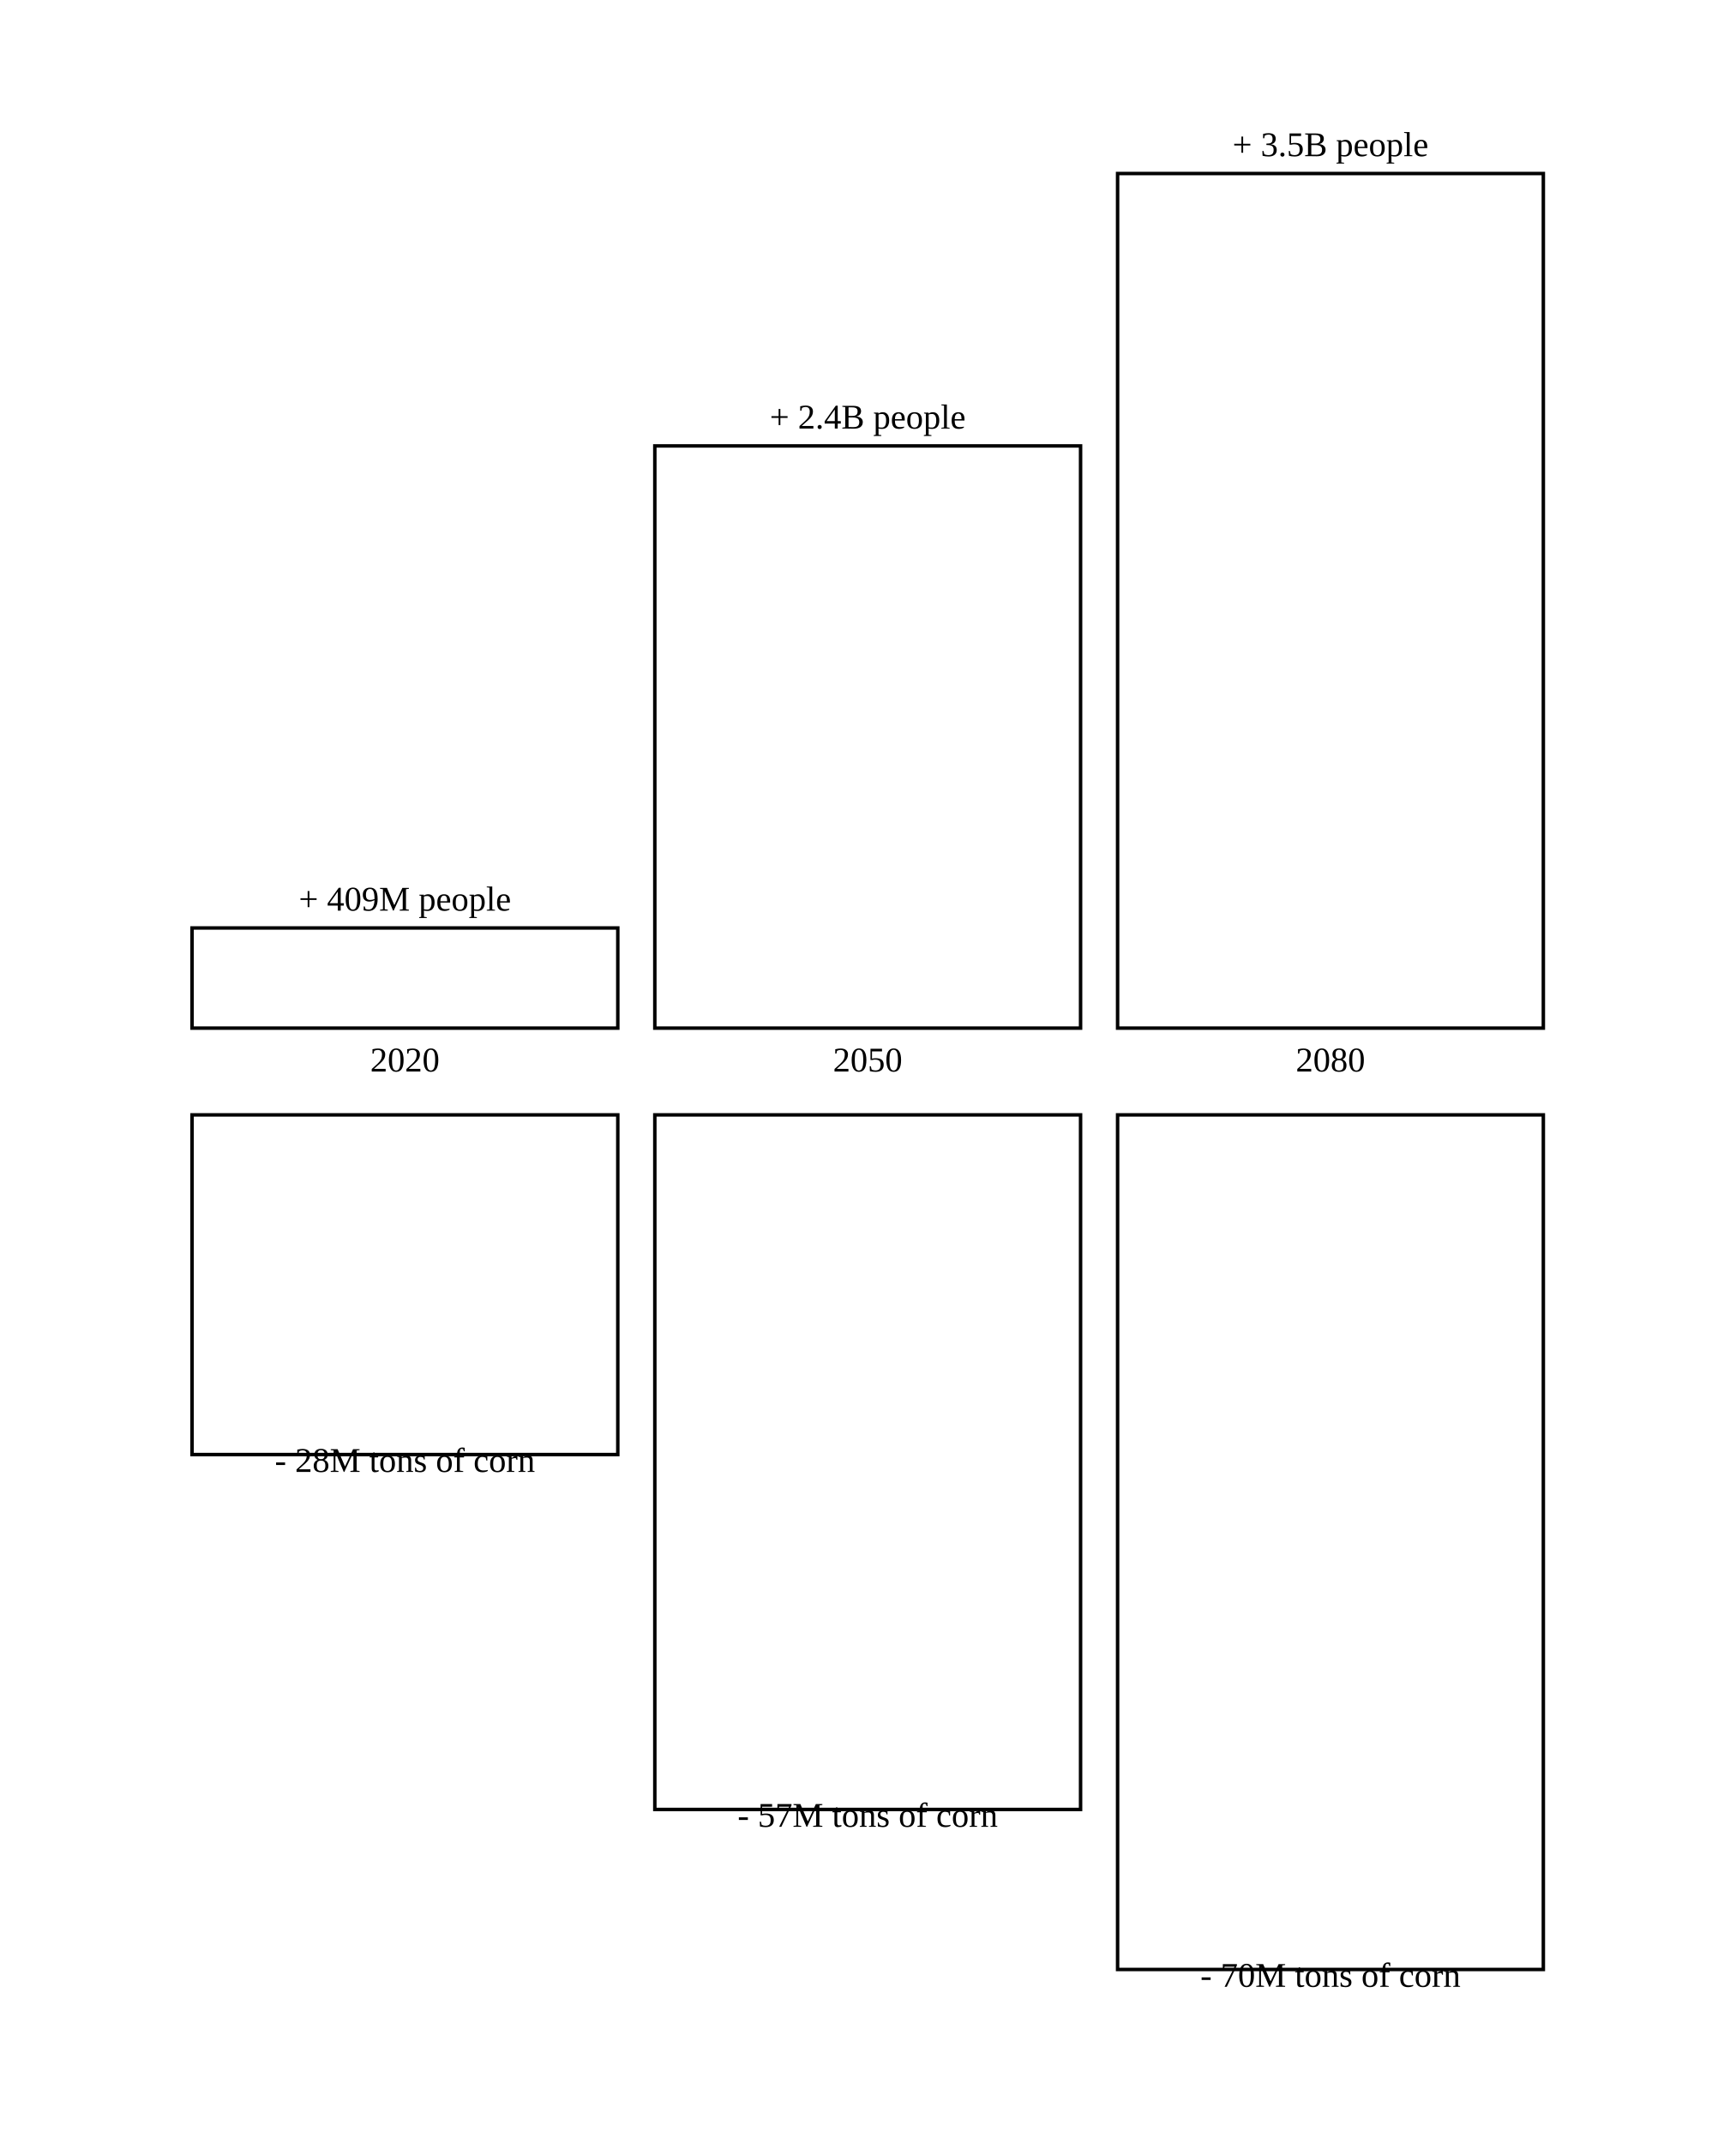
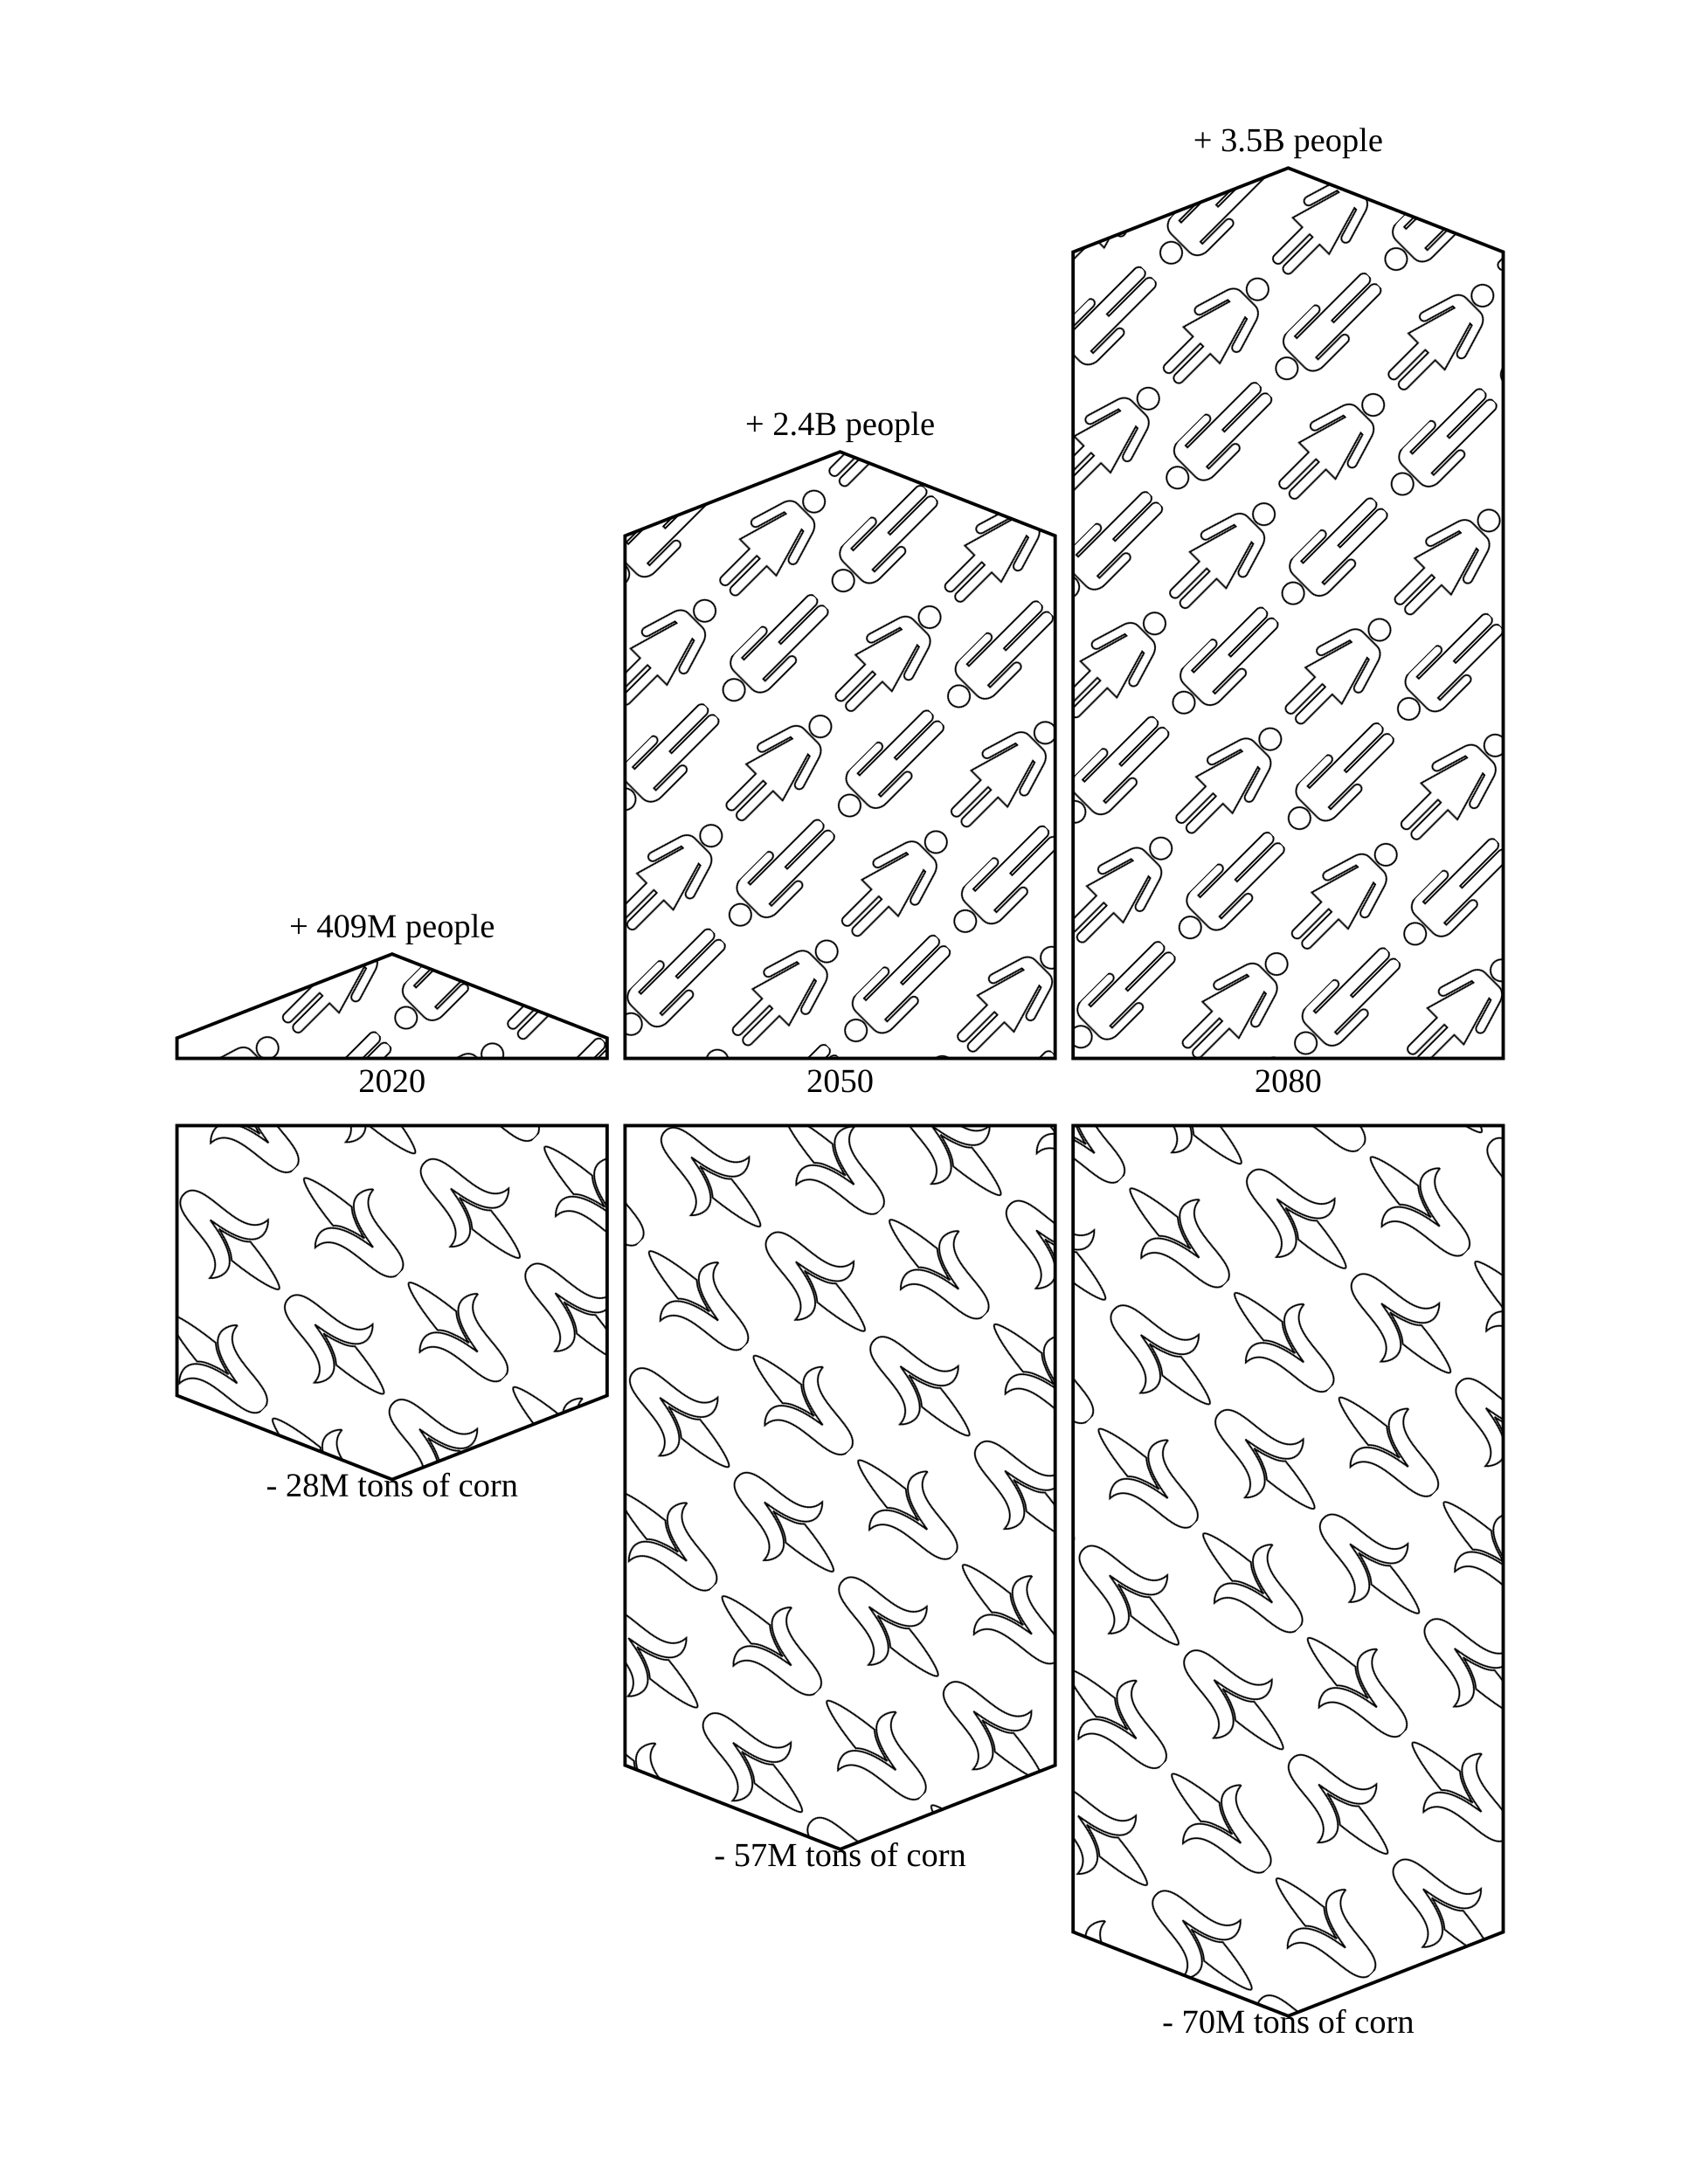
- <svg xmlns="http://www.w3.org/2000/svg" baseProfile="full" height="1235" version="1.1" width="1000">
-   <defs />
+ <svg xmlns="http://www.w3.org/2000/svg" baseProfile="full" height="1300" version="1.1" width="1000">
+   <defs>
+     <pattern height="92" id="people" patternTransform="rotate(45)" patternUnits="userSpaceOnUse" width="97.333">
+       <path d="M 26.277,8.159 A 8.159,8.159 0 0 1 18.118,16.318 8.159,8.159 0 0 1 9.959,8.159 8.159,8.159 0 0 1 18.118,0 8.159,8.159 0 0 1 26.277,8.159 Z" fill="none" stroke="#000000" stroke-width="1.25" transform="scale(0.8) rotate(180,18.6035,50.0)" />
+       <path d="M8.472,95.426c0,2.524,2.05,4.574,4.574,4.574c2.529,0,4.576-2.05,4.576-4.574l0.004-38.374h2.037L19.65,95.426  c0,2.524,2.048,4.574,4.574,4.574s4.573-2.05,4.573-4.574l0.02-66.158h2.006v24.38c0,4.905,6.398,4.905,6.384,0v-24.9  c0-5.418-3.184-10.728-9.523-10.728L9.396,18.012C3.619,18.012,0,22.722,0,28.599v25.05c0,4.869,6.433,4.869,6.433,0v-24.38h2.048  L8.472,95.426z" fill="none" stroke="#000000" stroke-width="1.25" transform="scale(0.8) rotate(180,18.6035,50.0)" />
+       <path d="M29.775,18.047c5.697,0,8.008,4.695,8.871,7.283l6.999,23.008c1.396,4.949-4.899,6.998-6.4,2.175l-6.298-21.125h-1.833  L42.03,66.966H31.973v29.296c0,4.996-7.514,4.971-7.514,0V66.774h-3.063l0.005,29.447c0,5.037-7.545,5.037-7.545,0l-0.002-29.255  H3.765l10.831-37.578h-1.694l-6.299,21.2c-1.5,4.621-7.85,2.724-6.396-2.228L7.2,25.33c0.749-2.625,3.045-7.283,8.795-7.283H29.775z  " fill="none" stroke="#000000" stroke-width="1.25" transform="translate(48.6664, 46.0) scale(0.8)" />
+       <path d="M29.775,18.047c5.697,0,8.008,4.695,8.871,7.283l6.999,23.008c1.396,4.949-4.899,6.998-6.4,2.175l-6.298-21.125h-1.833  L42.03,66.966H31.973v29.296c0,4.996-7.514,4.971-7.514,0V66.774h-3.063l0.005,29.447c0,5.037-7.545,5.037-7.545,0l-0.002-29.255  H3.765l10.831-37.578h-1.694l-6.299,21.2c-1.5,4.621-7.85,2.724-6.396-2.228L7.2,25.33c0.749-2.625,3.045-7.283,8.795-7.283H29.775z  " fill="none" stroke="#000000" stroke-width="1.25" transform="translate(48.6664, -46.0) scale(0.8)" />
+       <path d="m 31.089,8.164 a 8.164,8.164 0 0 1 -8.164,8.164 A 8.164,8.164 0 0 1 14.761,8.164 8.164,8.164 0 0 1 22.925,0 a 8.164,8.164 0 0 1 8.164,8.164 z" fill="none" stroke="#000000" stroke-width="1.25" transform="translate(48.6664, 46.0) scale(0.8)" />
+       <path d="m 31.089,8.164 a 8.164,8.164 0 0 1 -8.164,8.164 A 8.164,8.164 0 0 1 14.761,8.164 8.164,8.164 0 0 1 22.925,0 a 8.164,8.164 0 0 1 8.164,8.164 z" fill="none" stroke="#000000" stroke-width="1.25" transform="translate(48.6664, -46.0) scale(0.8)" />
+     </pattern>
+     <pattern height="88" id="corn" patternTransform="rotate(135)" patternUnits="userSpaceOnUse" width="114.428">
+       <path d="m 44.6,30.6 c -10.9,0.6 -12.1,12.7 -13.1,23.3 -0.9,9.6 -1.8,18.6 -9.2,18.6 -7.1,0 -8.1,-9 -9.1,-18.6 C 12,43.3 10.7,31.2 0,30.6 c 1.1,-1.2 4.3,-3.8 7.9,-3.8 2.2,0 4.3,0.9 6.1,2.8 3.4,3.5 6,10.1 7.6,19.7 l 0.6,3.3 0.6,-3.3 c 1.6,-9.6 4.2,-16.2 7.6,-19.7 1.8,-1.9 3.9,-2.8 6.1,-2.8 3.8,0 6.9,2.5 8.1,3.8 z" fill="none" stroke="#000000" stroke-width="0.906" transform="scale(1.103448) rotate(180,22.3,36.25)" />
+       <path d="m 44.6,30.6 c -10.9,0.6 -12.1,12.7 -13.1,23.3 -0.9,9.6 -1.8,18.6 -9.2,18.6 -7.1,0 -8.1,-9 -9.1,-18.6 C 12,43.3 10.7,31.2 0,30.6 c 1.1,-1.2 4.3,-3.8 7.9,-3.8 2.2,0 4.3,0.9 6.1,2.8 3.4,3.5 6,10.1 7.6,19.7 l 0.6,3.3 0.6,-3.3 c 1.6,-9.6 4.2,-16.2 7.6,-19.7 1.8,-1.9 3.9,-2.8 6.1,-2.8 3.8,0 6.9,2.5 8.1,3.8 z" fill="none" stroke="#000000" stroke-width="0.906" transform="translate(57.21379, 44.0) scale(1.103448)" />
+       <path d="m 44.6,30.6 c -10.9,0.6 -12.1,12.7 -13.1,23.3 -0.9,9.6 -1.8,18.6 -9.2,18.6 -7.1,0 -8.1,-9 -9.1,-18.6 C 12,43.3 10.7,31.2 0,30.6 c 1.1,-1.2 4.3,-3.8 7.9,-3.8 2.2,0 4.3,0.9 6.1,2.8 3.4,3.5 6,10.1 7.6,19.7 l 0.6,3.3 0.6,-3.3 c 1.6,-9.6 4.2,-16.2 7.6,-19.7 1.8,-1.9 3.9,-2.8 6.1,-2.8 3.8,0 6.9,2.5 8.1,3.8 z" fill="none" stroke="#000000" stroke-width="0.906" transform="translate(57.21379, -44.0) scale(1.103448)" />
+       <path d="m 29.5,29 c 0,0 -0.1,0.1 0,0 -0.3,0.3 -0.5,0.6 -0.7,0.8 -0.1,0.1 -0.2,0.2 -0.2,0.3 -0.1,0.1 -0.2,0.2 -0.3,0.4 l 0,0 c -0.1,0.1 -0.2,0.3 -0.3,0.4 -0.2,0.2 -0.3,0.4 -0.5,0.7 -0.1,0.1 -0.1,0.2 -0.2,0.3 -0.1,0.2 -0.3,0.5 -0.4,0.7 -0.1,0.1 -0.2,0.3 -0.2,0.4 l 0,0 c -0.1,0.2 -0.2,0.3 -0.3,0.5 -0.1,0.2 -0.2,0.3 -0.2,0.5 -0.1,0.1 -0.1,0.3 -0.2,0.4 -0.2,0.4 -0.3,0.8 -0.5,1.1 -0.1,0.2 -0.2,0.4 -0.2,0.5 0,0.1 -0.1,0.2 -0.1,0.3 -0.1,0.1 -0.1,0.3 -0.2,0.4 -0.1,0.3 -0.3,0.7 -0.4,1 -0.1,0.2 -0.1,0.4 -0.2,0.6 -0.1,0.2 -0.1,0.4 -0.2,0.6 -0.3,0.9 -0.6,1.8 -0.8,2.7 -0.1,0.2 -0.1,0.4 -0.2,0.6 l 0,0 c -0.1,0.2 -0.1,0.4 -0.2,0.7 0,0.1 0,0.2 -0.1,0.3 0,0.2 -0.1,0.3 -0.1,0.5 0,0.1 0,0.2 -0.1,0.3 -0.1,0.6 -0.3,1.3 -0.4,1.9 -0.1,-0.7 -0.3,-1.3 -0.4,-1.9 0,-0.1 0,-0.2 -0.1,-0.3 0,-0.2 -0.1,-0.3 -0.1,-0.5 0,-0.1 0,-0.2 -0.1,-0.3 C 21.5,42.5 21.4,42 21.3,41.6 21,40.6 20.8,39.7 20.5,38.9 20.4,38.7 20.4,38.5 20.3,38.3 20.1,37.7 19.9,37.2 19.7,36.7 19.6,36.5 19.6,36.3 19.5,36.1 19.4,35.9 19.4,35.7 19.3,35.6 19.2,35.4 19.1,35.2 19.1,35.1 19,34.9 18.9,34.8 18.9,34.6 18.8,34.4 18.8,34.3 18.7,34.1 18.6,33.8 18.4,33.6 18.3,33.3 18.2,33.2 18.2,33.1 18.1,32.9 l 0,0 C 18,32.8 17.9,32.6 17.9,32.5 17.7,32.2 17.5,31.8 17.3,31.5 17.2,31.4 17.2,31.3 17.1,31.2 17,31 16.9,30.9 16.8,30.8 16.7,30.7 16.6,30.5 16.5,30.4 16.4,30.3 16.3,30.1 16.2,30 16.1,29.9 16,29.8 15.9,29.7 15.8,29.6 15.7,29.5 15.6,29.4 15.5,29.3 15.4,29.2 15.3,29.1 15.3,29.1 15.2,29 15.2,29 17.3,9.3 20.7,0 22.3,0 c 1.6,0 5,9.3 7.2,29 z" fill="none" stroke="#000000" stroke-width="0.906" transform="scale(1.103448) rotate(180,22.3,36.25)" />
+       <path d="m 29.5,29 c 0,0 -0.1,0.1 0,0 -0.3,0.3 -0.5,0.6 -0.7,0.8 -0.1,0.1 -0.2,0.2 -0.2,0.3 -0.1,0.1 -0.2,0.2 -0.3,0.4 l 0,0 c -0.1,0.1 -0.2,0.3 -0.3,0.4 -0.2,0.2 -0.3,0.4 -0.5,0.7 -0.1,0.1 -0.1,0.2 -0.2,0.3 -0.1,0.2 -0.3,0.5 -0.4,0.7 -0.1,0.1 -0.2,0.3 -0.2,0.4 l 0,0 c -0.1,0.2 -0.2,0.3 -0.3,0.5 -0.1,0.2 -0.2,0.3 -0.2,0.5 -0.1,0.1 -0.1,0.3 -0.2,0.4 -0.2,0.4 -0.3,0.8 -0.5,1.1 -0.1,0.2 -0.2,0.4 -0.2,0.5 0,0.1 -0.1,0.2 -0.1,0.3 -0.1,0.1 -0.1,0.3 -0.2,0.4 -0.1,0.3 -0.3,0.7 -0.4,1 -0.1,0.2 -0.1,0.4 -0.2,0.6 -0.1,0.2 -0.1,0.4 -0.2,0.6 -0.3,0.9 -0.6,1.8 -0.8,2.7 -0.1,0.2 -0.1,0.4 -0.2,0.6 l 0,0 c -0.1,0.2 -0.1,0.4 -0.2,0.7 0,0.1 0,0.2 -0.1,0.3 0,0.2 -0.1,0.3 -0.1,0.5 0,0.1 0,0.2 -0.1,0.3 -0.1,0.6 -0.3,1.3 -0.4,1.9 -0.1,-0.7 -0.3,-1.3 -0.4,-1.9 0,-0.1 0,-0.2 -0.1,-0.3 0,-0.2 -0.1,-0.3 -0.1,-0.5 0,-0.1 0,-0.2 -0.1,-0.3 C 21.5,42.5 21.4,42 21.3,41.6 21,40.6 20.8,39.7 20.5,38.9 20.4,38.7 20.4,38.5 20.3,38.3 20.1,37.7 19.9,37.2 19.7,36.7 19.6,36.5 19.6,36.3 19.5,36.1 19.4,35.9 19.4,35.7 19.3,35.6 19.2,35.4 19.1,35.2 19.1,35.1 19,34.9 18.9,34.8 18.9,34.6 18.8,34.4 18.8,34.3 18.7,34.1 18.6,33.8 18.4,33.6 18.3,33.3 18.2,33.2 18.2,33.1 18.1,32.9 l 0,0 C 18,32.8 17.9,32.6 17.9,32.5 17.7,32.2 17.5,31.8 17.3,31.5 17.2,31.4 17.2,31.3 17.1,31.2 17,31 16.9,30.9 16.8,30.8 16.7,30.7 16.6,30.5 16.5,30.4 16.4,30.3 16.3,30.1 16.2,30 16.1,29.9 16,29.8 15.9,29.7 15.8,29.6 15.7,29.5 15.6,29.4 15.5,29.3 15.4,29.2 15.3,29.1 15.3,29.1 15.2,29 15.2,29 17.3,9.3 20.7,0 22.3,0 c 1.6,0 5,9.3 7.2,29 z" fill="none" stroke="#000000" stroke-width="0.906" transform="translate(57.21379, 44.0) scale(1.103448)" />
+       <path d="m 29.5,29 c 0,0 -0.1,0.1 0,0 -0.3,0.3 -0.5,0.6 -0.7,0.8 -0.1,0.1 -0.2,0.2 -0.2,0.3 -0.1,0.1 -0.2,0.2 -0.3,0.4 l 0,0 c -0.1,0.1 -0.2,0.3 -0.3,0.4 -0.2,0.2 -0.3,0.4 -0.5,0.7 -0.1,0.1 -0.1,0.2 -0.2,0.3 -0.1,0.2 -0.3,0.5 -0.4,0.7 -0.1,0.1 -0.2,0.3 -0.2,0.4 l 0,0 c -0.1,0.2 -0.2,0.3 -0.3,0.5 -0.1,0.2 -0.2,0.3 -0.2,0.5 -0.1,0.1 -0.1,0.3 -0.2,0.4 -0.2,0.4 -0.3,0.8 -0.5,1.1 -0.1,0.2 -0.2,0.4 -0.2,0.5 0,0.1 -0.1,0.2 -0.1,0.3 -0.1,0.1 -0.1,0.3 -0.2,0.4 -0.1,0.3 -0.3,0.7 -0.4,1 -0.1,0.2 -0.1,0.4 -0.2,0.6 -0.1,0.2 -0.1,0.4 -0.2,0.6 -0.3,0.9 -0.6,1.8 -0.8,2.7 -0.1,0.2 -0.1,0.4 -0.2,0.6 l 0,0 c -0.1,0.2 -0.1,0.4 -0.2,0.7 0,0.1 0,0.2 -0.1,0.3 0,0.2 -0.1,0.3 -0.1,0.5 0,0.1 0,0.2 -0.1,0.3 -0.1,0.6 -0.3,1.3 -0.4,1.9 -0.1,-0.7 -0.3,-1.3 -0.4,-1.9 0,-0.1 0,-0.2 -0.1,-0.3 0,-0.2 -0.1,-0.3 -0.1,-0.5 0,-0.1 0,-0.2 -0.1,-0.3 C 21.5,42.5 21.4,42 21.3,41.6 21,40.6 20.8,39.7 20.5,38.9 20.4,38.7 20.4,38.5 20.3,38.3 20.1,37.7 19.9,37.2 19.7,36.7 19.6,36.5 19.6,36.3 19.5,36.1 19.4,35.9 19.4,35.7 19.3,35.6 19.2,35.4 19.1,35.2 19.1,35.1 19,34.9 18.9,34.8 18.9,34.6 18.8,34.4 18.8,34.3 18.7,34.1 18.6,33.8 18.4,33.6 18.3,33.3 18.2,33.2 18.2,33.1 18.1,32.9 l 0,0 C 18,32.8 17.9,32.6 17.9,32.5 17.7,32.2 17.5,31.8 17.3,31.5 17.2,31.4 17.2,31.3 17.1,31.2 17,31 16.9,30.9 16.8,30.8 16.7,30.7 16.6,30.5 16.5,30.4 16.4,30.3 16.3,30.1 16.2,30 16.1,29.9 16,29.8 15.9,29.7 15.8,29.6 15.7,29.5 15.6,29.4 15.5,29.3 15.4,29.2 15.3,29.1 15.3,29.1 15.2,29 15.2,29 17.3,9.3 20.7,0 22.3,0 c 1.6,0 5,9.3 7.2,29 z" fill="none" stroke="#000000" stroke-width="0.906" transform="translate(57.21379, -44.0) scale(1.103448)" />
+     </pattern>
+   </defs>
  <g id="axis" />
  <g id="data">
-     <rect fill="none" height="57.72" stroke="#000000" stroke-width="2" width="245.333" x="110.667" y="534.78" />
-     <rect fill="none" height="335.522" stroke="#000000" stroke-width="2" width="245.333" x="377.333" y="256.978" />
-     <rect fill="none" height="492.5" stroke="#000000" stroke-width="2" width="245.333" x="644.0" y="100.0" />
-     <rect fill="none" height="195.754" stroke="#000000" stroke-width="2" width="245.333" x="110.667" y="642.5" />
-     <rect fill="none" height="400.279" stroke="#000000" stroke-width="2" width="245.333" x="377.333" y="642.5" />
-     <rect fill="none" height="492.5" stroke="#000000" stroke-width="2" width="245.333" x="644.0" y="642.5" />
+     <polygon fill="url(#people)" points="233.333,567.886 105.333,617.886 105.333,630.0 361.333,630.0 361.333,617.886" stroke="#000000" stroke-width="2" />
+     <polygon fill="url(#people)" points="500.0,268.93 372.0,318.93 372.0,630.0 628.0,630.0 628.0,318.93" stroke="#000000" stroke-width="2" />
+     <polygon fill="url(#people)" points="766.667,100.0 638.667,150.0 638.667,630.0 894.667,630.0 894.667,150.0" stroke="#000000" stroke-width="2" />
+     <polygon fill="url(#corn)" points="233.333,880.659 105.333,830.659 105.333,670.0 361.333,670.0 361.333,830.659" stroke="#000000" stroke-width="2" />
+     <polygon fill="url(#corn)" points="500.0,1100.758 372.0,1050.758 372.0,670.0 628.0,670.0 628.0,1050.758" stroke="#000000" stroke-width="2" />
+     <polygon fill="url(#corn)" points="766.667,1200.0 638.667,1150.0 638.667,670.0 894.667,670.0 894.667,1150.0" stroke="#000000" stroke-width="2" />
  </g>
  <g id="labels">
-     <text alignment-baseline="middle" font-size="20" text-anchor="middle" x="233.333" y="617.5">2020</text>
-     <text alignment-baseline="middle" font-size="20" text-anchor="middle" x="500.0" y="617.5">2050</text>
-     <text alignment-baseline="middle" font-size="20" text-anchor="middle" x="766.667" y="617.5">2080</text>
-     <text alignment-baseline="after-edge" font-size="20" text-anchor="middle" x="233.333" y="524.78">+ 409M people</text>
-     <text alignment-baseline="after-edge" font-size="20" text-anchor="middle" x="500.0" y="246.978">+ 2.4B people</text>
+     <text alignment-baseline="middle" font-size="20" text-anchor="middle" x="233.333" y="650.0">2020</text>
+     <text alignment-baseline="middle" font-size="20" text-anchor="middle" x="500.0" y="650.0">2050</text>
+     <text alignment-baseline="middle" font-size="20" text-anchor="middle" x="766.667" y="650.0">2080</text>
+     <text alignment-baseline="after-edge" font-size="20" text-anchor="middle" x="233.333" y="557.886">+ 409M people</text>
+     <text alignment-baseline="after-edge" font-size="20" text-anchor="middle" x="500.0" y="258.93">+ 2.4B people</text>
    <text alignment-baseline="after-edge" font-size="20" text-anchor="middle" x="766.667" y="90.0">+ 3.5B people</text>
-     <text alignment-baseline="before-edge" font-size="20" text-anchor="middle" x="233.333" y="848.254">- 28M tons of corn</text>
-     <text alignment-baseline="before-edge" font-size="20" text-anchor="middle" x="500.0" y="1052.779">- 57M tons of corn</text>
-     <text alignment-baseline="before-edge" font-size="20" text-anchor="middle" x="766.667" y="1145.0">- 70M tons of corn</text>
+     <text alignment-baseline="before-edge" font-size="20" text-anchor="middle" x="233.333" y="890.659">- 28M tons of corn</text>
+     <text alignment-baseline="before-edge" font-size="20" text-anchor="middle" x="500.0" y="1110.758">- 57M tons of corn</text>
+     <text alignment-baseline="before-edge" font-size="20" text-anchor="middle" x="766.667" y="1210.0">- 70M tons of corn</text>
  </g>
</svg>
